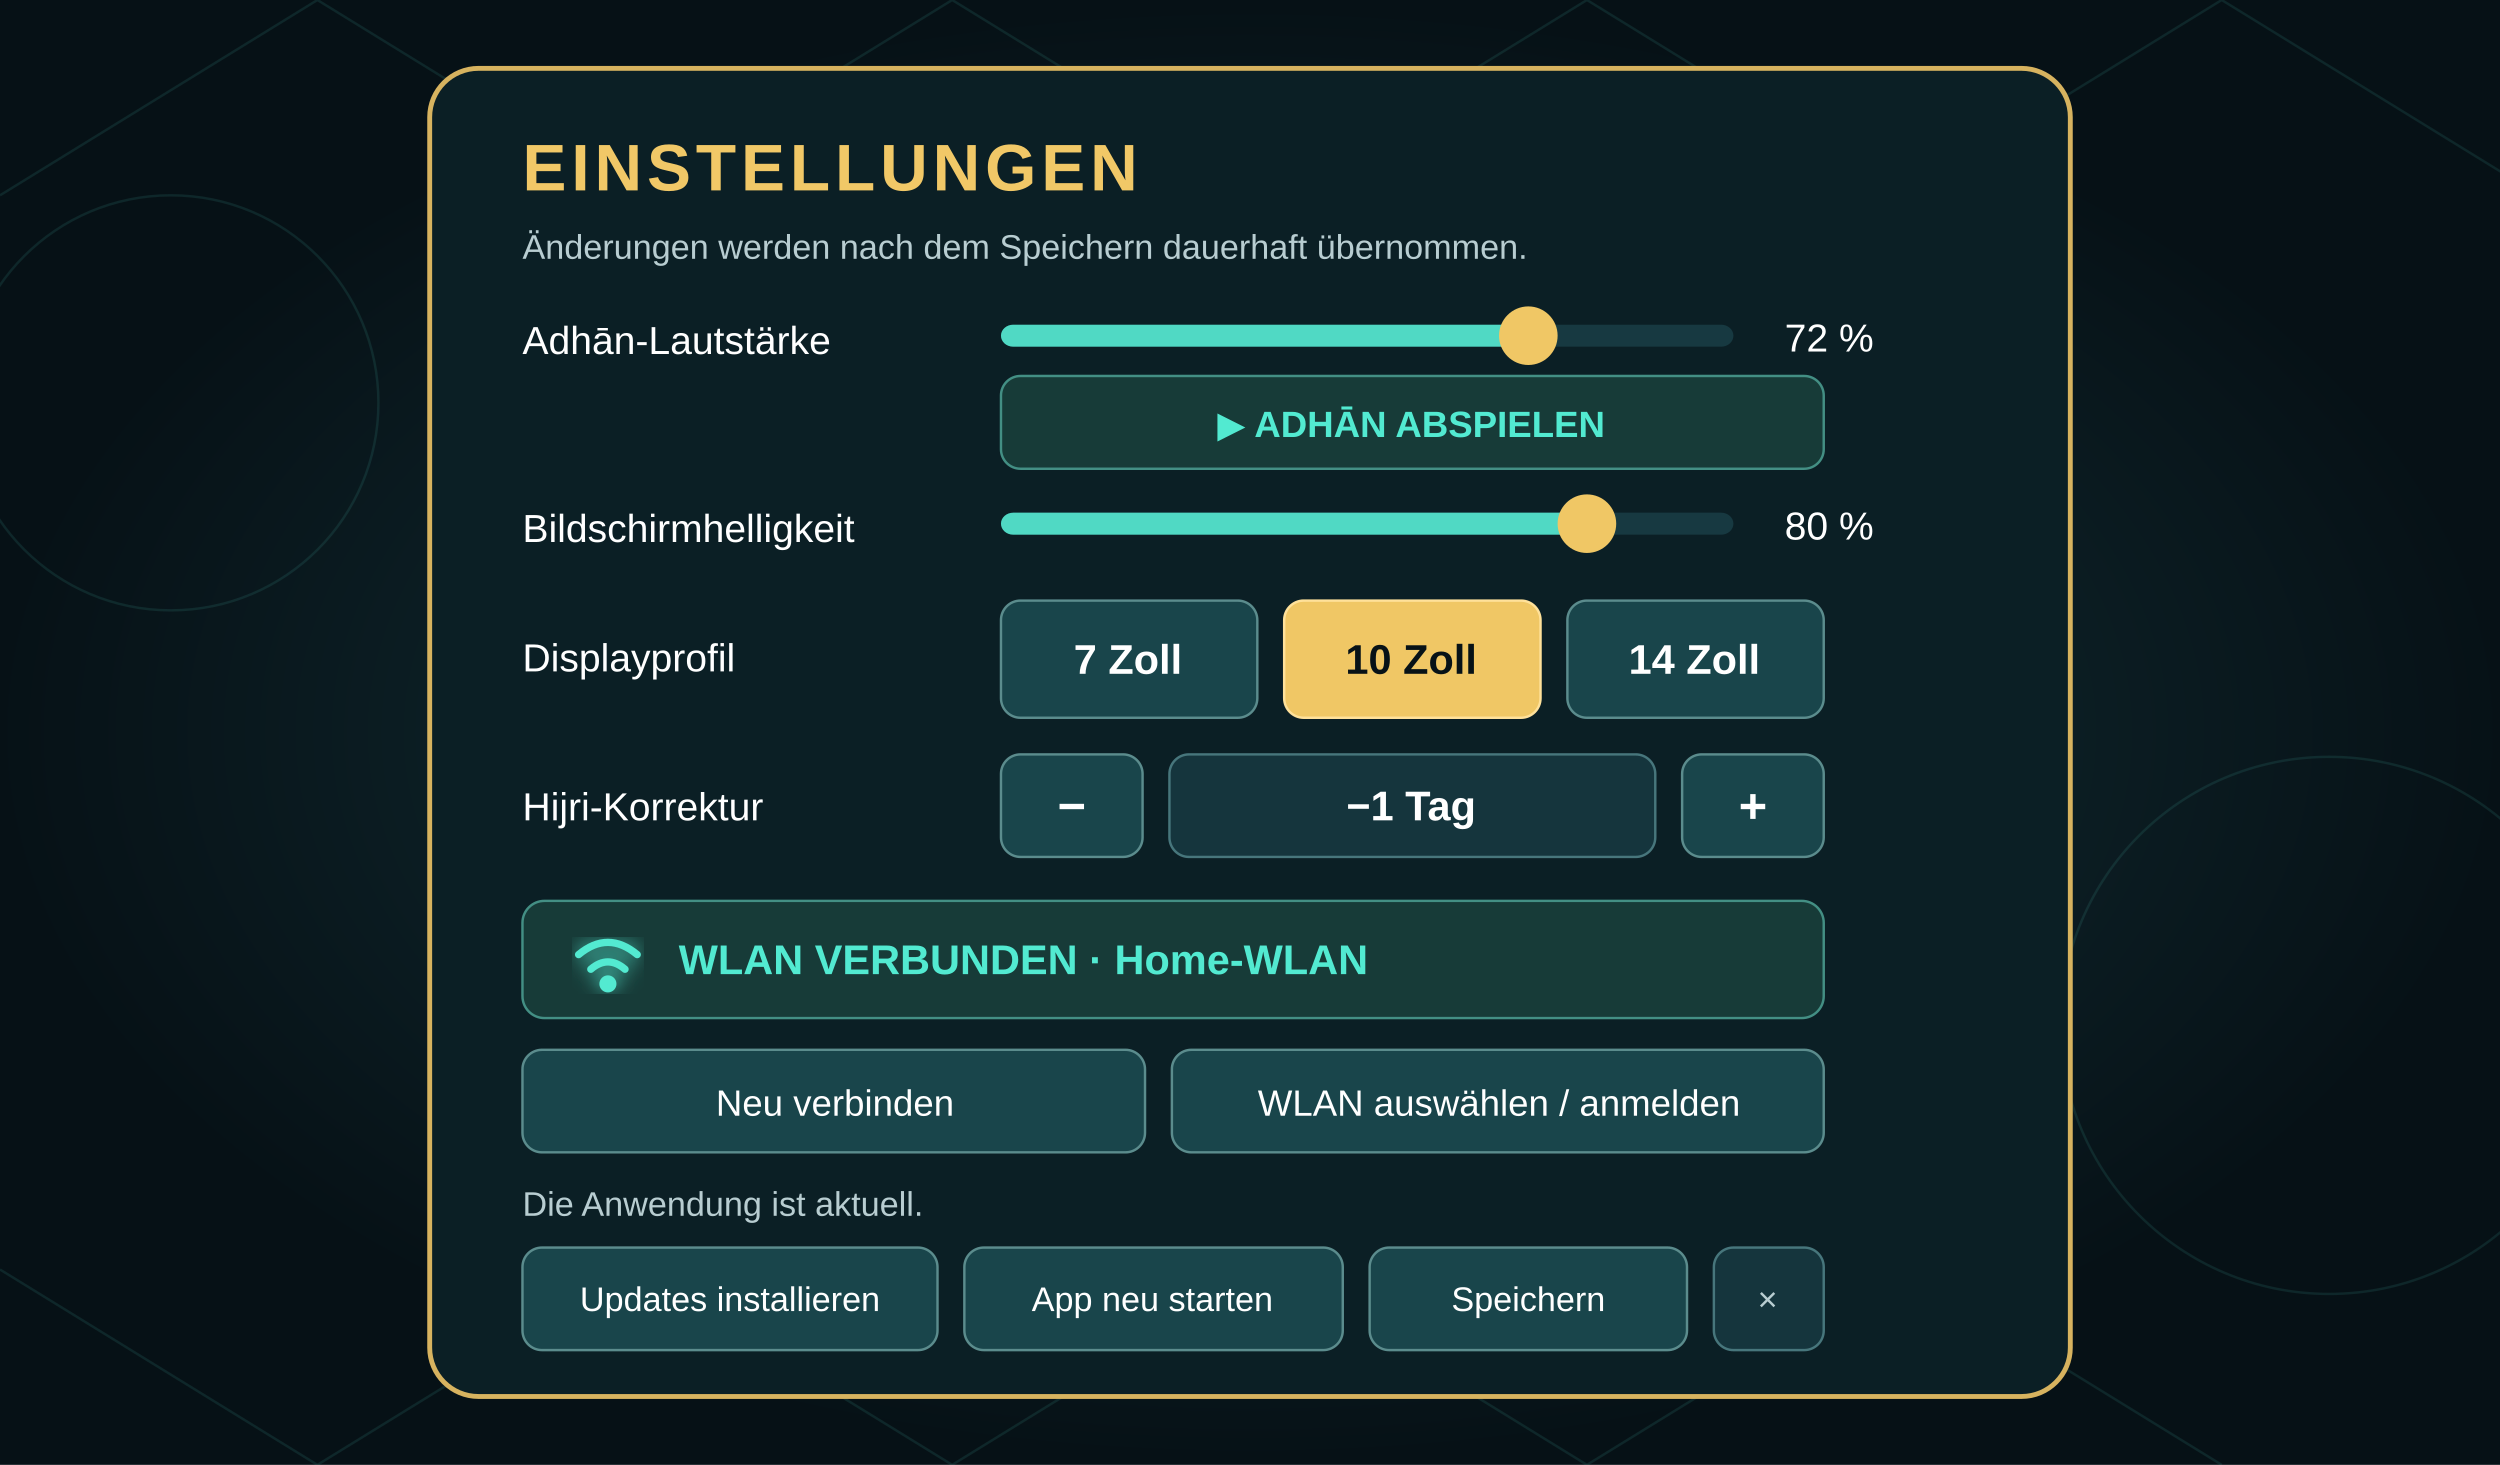
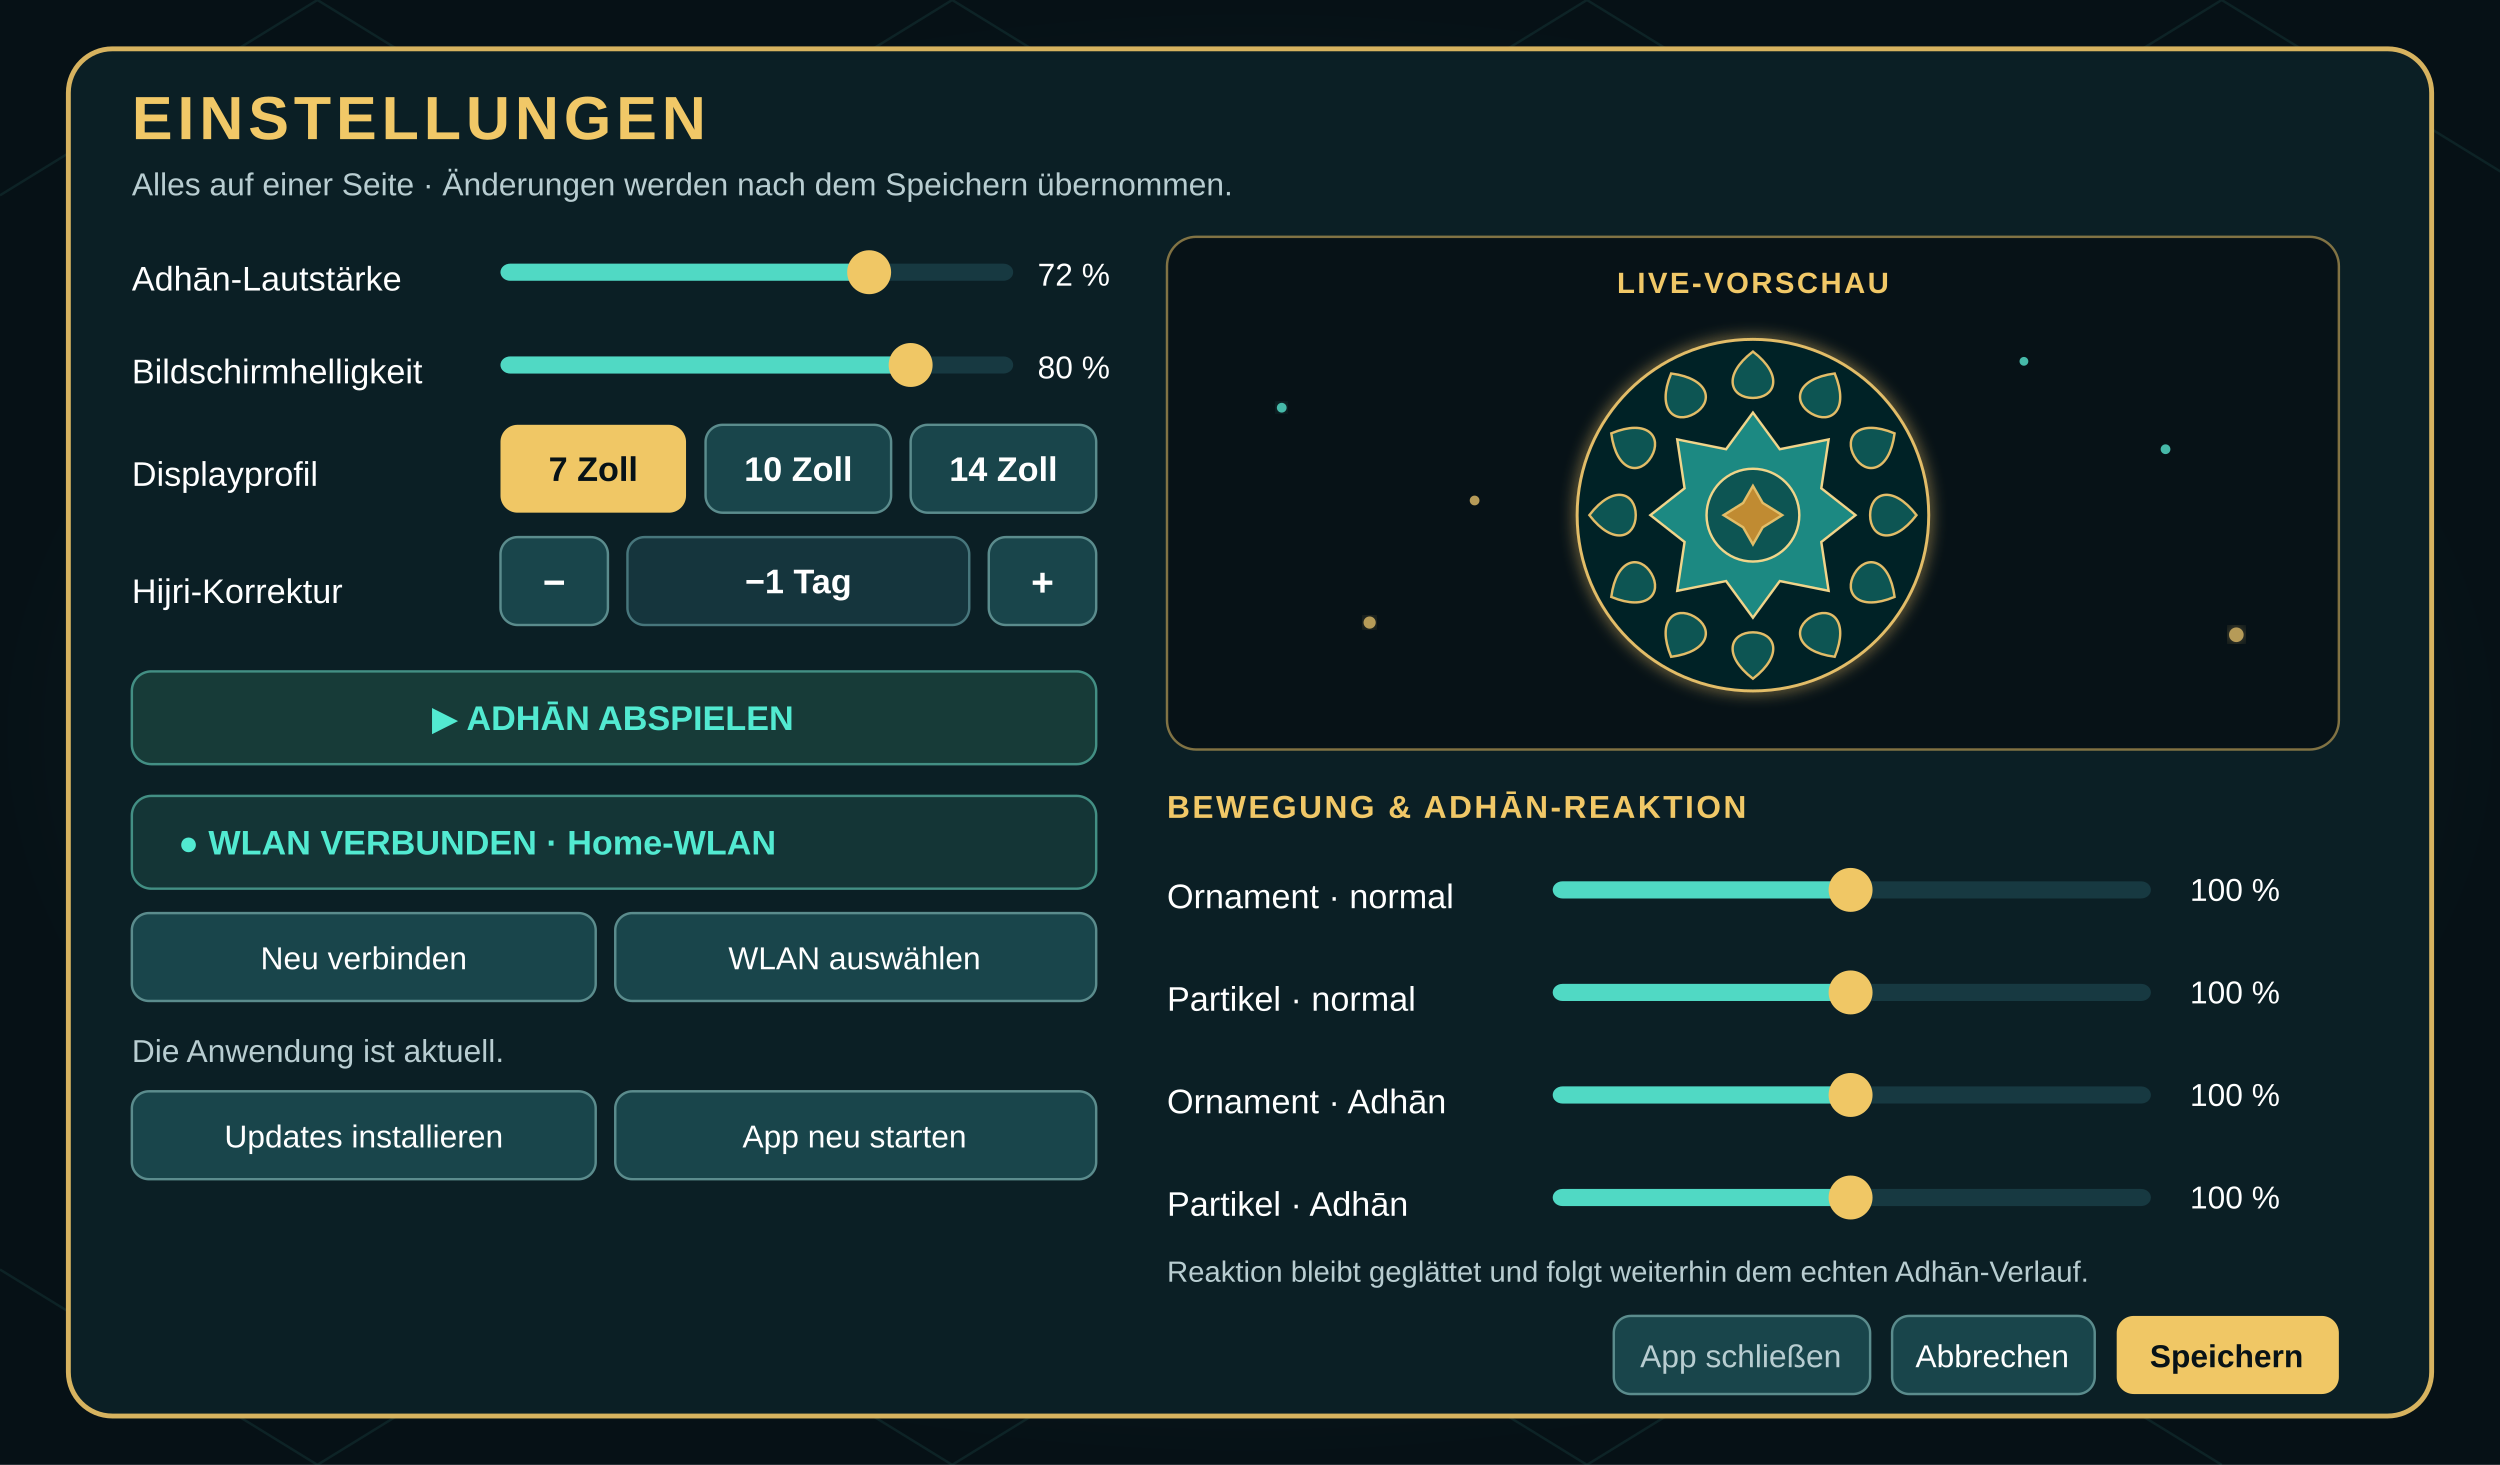
<svg xmlns="http://www.w3.org/2000/svg" width="1024" height="600" viewBox="0 0 1024 600">
  <defs>
    <radialGradient id="bg">
      <stop stop-color="#16343b" />
      <stop offset="1" stop-color="#061116" />
    </radialGradient>
    <filter id="glow">
-       <feGaussianBlur stdDeviation="4" result="b" />
+       <feGaussianBlur stdDeviation="3" result="b" />
      <feMerge>
        <feMergeNode in="b" />
        <feMergeNode in="SourceGraphic" />
      </feMerge>
    </filter>
+     <g id="ornamentPetal">
+       <path d="M0-48C9-48 13-57 0-67C-13-57-9-48 0-48Z" />
+     </g>
  </defs>
  <rect width="1024" height="600" fill="url(#bg)" />
-   <g opacity=".11" stroke="#55d9c5" fill="none">
+   <g opacity=".09" stroke="#55d9c5" fill="none">
    <path d="M0 80L130 0l130 80 130-80 130 80 130-80 130 80 130-80 130 80M0 520l130 80 130-80 130 80 130-80 130 80 130-80 130 80" />
-     <circle cx="70" cy="165" r="85" />
-     <circle cx="954" cy="420" r="110" />
  </g>
-   <rect x="176" y="28" width="672" height="544" rx="20" fill="#0b1f25" stroke="#d7b35f" stroke-width="2" />
-   <text x="214" y="78" fill="#f1c867" font-family="Arial" font-size="27" font-weight="800" letter-spacing="2">EINSTELLUNGEN</text>
-   <text x="214" y="106" fill="#b8cdd1" font-family="Arial" font-size="14">Änderungen werden nach dem Speichern dauerhaft übernommen.</text>
-   <text x="214" y="145" fill="white" font-family="Arial" font-size="16">Adhān-Lautstärke</text>
-   <rect x="410" y="133" width="300" height="9" rx="5" fill="#173941" />
-   <rect x="410" y="133" width="216" height="9" rx="5" fill="#50d9c4" />
-   <circle cx="626" cy="137.5" r="12" fill="#f0c765" />
-   <text x="731" y="144" fill="white" font-family="Arial" font-size="16">72 %</text>
-   <rect x="410" y="154" width="337" height="38" rx="8" fill="#173b38" stroke="#438f84" />
-   <text x="578" y="179" fill="#52ead1" font-family="Arial" font-size="15" font-weight="700" text-anchor="middle">▶  ADHĀN ABSPIELEN</text>
-   <text x="214" y="222" fill="white" font-family="Arial" font-size="16">Bildschirmhelligkeit</text>
-   <rect x="410" y="210" width="300" height="9" rx="5" fill="#173941" />
-   <rect x="410" y="210" width="240" height="9" rx="5" fill="#50d9c4" />
-   <circle cx="650" cy="214.5" r="12" fill="#f0c765" />
-   <text x="731" y="221" fill="white" font-family="Arial" font-size="16">80 %</text>
-   <text x="214" y="275" fill="white" font-family="Arial" font-size="16">Displayprofil</text>
-   <g font-family="Arial" font-size="17" font-weight="700" text-anchor="middle">
-     <rect x="410" y="246" width="105" height="48" rx="8" fill="#19454b" stroke="#5b8c8d" />
-     <text x="462" y="276" fill="white">7 Zoll</text>
-     <rect x="526" y="246" width="105" height="48" rx="8" fill="#f0c765" stroke="#ffe19a" />
-     <text x="578" y="276" fill="#071217">10 Zoll</text>
-     <rect x="642" y="246" width="105" height="48" rx="8" fill="#19454b" stroke="#5b8c8d" />
-     <text x="694" y="276" fill="white">14 Zoll</text>
+   <rect x="28" y="20" width="968" height="560" rx="18" fill="#0b1f25" stroke="#d7b35f" stroke-width="2" />
+   <text x="54" y="57" fill="#f1c867" font-family="Arial" font-size="25" font-weight="800" letter-spacing="2">EINSTELLUNGEN</text>
+   <text x="54" y="80" fill="#b8cdd1" font-family="Arial" font-size="13">Alles auf einer Seite · Änderungen werden nach dem Speichern übernommen.</text>
+   <g font-family="Arial">
+     <text x="54" y="119" fill="white" font-size="14">Adhān-Lautstärke</text>
+     <rect x="205" y="108" width="210" height="7" rx="4" fill="#173941" />
+     <rect x="205" y="108" width="151" height="7" rx="4" fill="#50d9c4" />
+     <circle cx="356" cy="111.5" r="9" fill="#f0c765" />
+     <text x="425" y="117" fill="white" font-size="13">72 %</text>
+     <text x="54" y="157" fill="white" font-size="14">Bildschirmhelligkeit</text>
+     <rect x="205" y="146" width="210" height="7" rx="4" fill="#173941" />
+     <rect x="205" y="146" width="168" height="7" rx="4" fill="#50d9c4" />
+     <circle cx="373" cy="149.5" r="9" fill="#f0c765" />
+     <text x="425" y="155" fill="white" font-size="13">80 %</text>
+     <text x="54" y="199" fill="white" font-size="14">Displayprofil</text>
+     <g font-size="14" font-weight="700" text-anchor="middle">
+       <rect x="205" y="174" width="76" height="36" rx="7" fill="#f0c765" />
+       <text x="243" y="197" fill="#071217">7 Zoll</text>
+       <rect x="289" y="174" width="76" height="36" rx="7" fill="#19454b" stroke="#5b8c8d" />
+       <text x="327" y="197" fill="white">10 Zoll</text>
+       <rect x="373" y="174" width="76" height="36" rx="7" fill="#19454b" stroke="#5b8c8d" />
+       <text x="411" y="197" fill="white">14 Zoll</text>
+     </g>
+     <text x="54" y="247" fill="white" font-size="14">Hijri-Korrektur</text>
+     <g font-size="16" font-weight="700" text-anchor="middle">
+       <rect x="205" y="220" width="44" height="36" rx="7" fill="#19454b" stroke="#5b8c8d" />
+       <text x="227" y="244" fill="white">−</text>
+       <rect x="257" y="220" width="140" height="36" rx="7" fill="#15353d" stroke="#47767c" />
+       <text x="327" y="243" fill="white" font-size="14">−1 Tag</text>
+       <rect x="405" y="220" width="44" height="36" rx="7" fill="#19454b" stroke="#5b8c8d" />
+       <text x="427" y="244" fill="white">+</text>
+     </g>
+     <rect x="54" y="275" width="395" height="38" rx="8" fill="#173b38" stroke="#438f84" />
+     <text x="251" y="299" fill="#52ead1" font-size="14" font-weight="700" text-anchor="middle">▶ ADHĀN ABSPIELEN</text>
+     <rect x="54" y="326" width="395" height="38" rx="8" fill="rgba(44,112,99,.28)" stroke="#438f84" />
+     <text x="73" y="350" fill="#52ead1" font-size="14" font-weight="700">● WLAN VERBUNDEN · Home-WLAN</text>
+     <g font-size="13" text-anchor="middle">
+       <rect x="54" y="374" width="190" height="36" rx="7" fill="#19454b" stroke="#5b8c8d" />
+       <text x="149" y="397" fill="white">Neu verbinden</text>
+       <rect x="252" y="374" width="197" height="36" rx="7" fill="#19454b" stroke="#5b8c8d" />
+       <text x="350" y="397" fill="white">WLAN auswählen</text>
+     </g>
+     <text x="54" y="435" fill="#b8cdd1" font-size="13">Die Anwendung ist aktuell.</text>
+     <g font-size="13" text-anchor="middle">
+       <rect x="54" y="447" width="190" height="36" rx="7" fill="#19454b" stroke="#5b8c8d" />
+       <text x="149" y="470" fill="white">Updates installieren</text>
+       <rect x="252" y="447" width="197" height="36" rx="7" fill="#19454b" stroke="#5b8c8d" />
+       <text x="350" y="470" fill="white">App neu starten</text>
+     </g>
  </g>
-   <text x="214" y="336" fill="white" font-family="Arial" font-size="16">Hijri-Korrektur</text>
-   <g font-family="Arial" font-size="20" font-weight="700" text-anchor="middle">
-     <rect x="410" y="309" width="58" height="42" rx="8" fill="#19454b" stroke="#5b8c8d" />
-     <text x="439" y="337" fill="white">−</text>
-     <rect x="479" y="309" width="199" height="42" rx="8" fill="#15353d" stroke="#47767c" />
-     <text x="578" y="336" fill="white" font-size="17">−1 Tag</text>
-     <rect x="689" y="309" width="58" height="42" rx="8" fill="#19454b" stroke="#5b8c8d" />
-     <text x="718" y="337" fill="white">+</text>
+   <rect x="478" y="97" width="480" height="210" rx="12" fill="#071217" stroke="#d7b35f" stroke-opacity=".58" />
+   <text x="718" y="120" fill="#f1c867" font-family="Arial" font-size="12" font-weight="800" text-anchor="middle" letter-spacing="1">LIVE-VORSCHAU</text>
+   <g opacity=".8">
+     <circle cx="525" cy="167" r="2" fill="#56e2cd" filter="url(#glow)">
+       <animate attributeName="cy" values="167;149;167" dur="3.2s" repeatCount="indefinite" />
+     </circle>
+     <circle cx="561" cy="255" r="2.5" fill="#e2bd68" filter="url(#glow)">
+       <animate attributeName="cy" values="255;231;255" dur="4s" repeatCount="indefinite" />
+     </circle>
+     <circle cx="887" cy="184" r="2" fill="#56e2cd">
+       <animate attributeName="cy" values="184;160;184" dur="3.6s" repeatCount="indefinite" />
+     </circle>
+     <circle cx="916" cy="260" r="3" fill="#e2bd68" filter="url(#glow)">
+       <animate attributeName="cy" values="260;224;260" dur="4.4s" repeatCount="indefinite" />
+     </circle>
+     <circle cx="829" cy="148" r="1.8" fill="#56e2cd" />
+     <circle cx="604" cy="205" r="2" fill="#e2bd68" />
  </g>
-   <rect x="214" y="369" width="533" height="48" rx="9" fill="#173b38" stroke="#438f84" />
-   <g transform="translate(237 383)" fill="none" stroke="#52ead1" stroke-width="3" stroke-linecap="round" filter="url(#glow)">
-     <path d="M0 8Q12-2 24 8" />
-     <path d="M5 14q7-6 14 0" />
-     <circle cx="12" cy="20" r="2" fill="#52ead1" />
+   <g transform="translate(718 211)" fill="#0d5552" stroke="#e2bd68" filter="url(#glow)">
+     <circle r="72" fill="#052126" stroke-width="1.2" />
+     <g>
+       <use href="#ornamentPetal" />
+       <use href="#ornamentPetal" transform="rotate(30)" />
+       <use href="#ornamentPetal" transform="rotate(60)" />
+       <use href="#ornamentPetal" transform="rotate(90)" />
+       <use href="#ornamentPetal" transform="rotate(120)" />
+       <use href="#ornamentPetal" transform="rotate(150)" />
+       <use href="#ornamentPetal" transform="rotate(180)" />
+       <use href="#ornamentPetal" transform="rotate(210)" />
+       <use href="#ornamentPetal" transform="rotate(240)" />
+       <use href="#ornamentPetal" transform="rotate(270)" />
+       <use href="#ornamentPetal" transform="rotate(300)" />
+       <use href="#ornamentPetal" transform="rotate(330)" />
+       <animateTransform attributeName="transform" type="rotate" from="0" to="360" dur="32s" repeatCount="indefinite" />
+     </g>
+     <path d="M0-42L11-27L31-31L28-11L42 0L28 11L31 31L11 27L0 42L-11 27L-31 31L-28 11L-42 0L-28-11L-31-31L-11-27Z" fill="#1c8982" stroke="#f0d58a" />
+     <circle r="19" fill="#0d5552" stroke="#f0d58a" />
+     <path d="M0-12L4-5L12 0L4 5L0 12L-4 5L-12 0L-4-5Z" fill="#c08b31" />
  </g>
-   <text x="278" y="399" fill="#52ead1" font-family="Arial" font-size="17" font-weight="700">WLAN VERBUNDEN · Home-WLAN</text>
-   <g font-family="Arial" font-size="15" text-anchor="middle">
-     <rect x="214" y="430" width="255" height="42" rx="8" fill="#19454b" stroke="#5b8c8d" />
-     <text x="342" y="457" fill="white">Neu verbinden</text>
-     <rect x="480" y="430" width="267" height="42" rx="8" fill="#19454b" stroke="#5b8c8d" />
-     <text x="614" y="457" fill="white">WLAN auswählen / anmelden</text>
+   <text x="478" y="335" fill="#f1c867" font-family="Arial" font-size="13" font-weight="800" letter-spacing="1">BEWEGUNG &amp; ADHĀN-REAKTION</text>
+   <g font-family="Arial" font-size="14">
+     <text x="478" y="372" fill="white">Ornament · normal</text>
+     <text x="478" y="414" fill="white">Partikel · normal</text>
+     <text x="478" y="456" fill="white">Ornament · Adhān</text>
+     <text x="478" y="498" fill="white">Partikel · Adhān</text>
+     <g fill="#173941">
+       <rect x="636" y="361" width="245" height="7" rx="4" />
+       <rect x="636" y="403" width="245" height="7" rx="4" />
+       <rect x="636" y="445" width="245" height="7" rx="4" />
+       <rect x="636" y="487" width="245" height="7" rx="4" />
+     </g>
+     <g fill="#50d9c4">
+       <rect x="636" y="361" width="122" height="7" rx="4" />
+       <rect x="636" y="403" width="122" height="7" rx="4" />
+       <rect x="636" y="445" width="122" height="7" rx="4" />
+       <rect x="636" y="487" width="122" height="7" rx="4" />
+     </g>
+     <g fill="#f0c765">
+       <circle cx="758" cy="364.5" r="9" />
+       <circle cx="758" cy="406.5" r="9" />
+       <circle cx="758" cy="448.5" r="9" />
+       <circle cx="758" cy="490.5" r="9" />
+     </g>
+     <g fill="white" font-size="13">
+       <text x="897" y="369">100 %</text>
+       <text x="897" y="411">100 %</text>
+       <text x="897" y="453">100 %</text>
+       <text x="897" y="495">100 %</text>
+     </g>
  </g>
-   <text x="214" y="498" fill="#b8cdd1" font-family="Arial" font-size="14">Die Anwendung ist aktuell.</text>
-   <g font-family="Arial" font-size="14" text-anchor="middle">
-     <rect x="214" y="511" width="170" height="42" rx="8" fill="#19454b" stroke="#5b8c8d" />
-     <text x="299" y="537" fill="white">Updates installieren</text>
-     <rect x="395" y="511" width="155" height="42" rx="8" fill="#19454b" stroke="#5b8c8d" />
-     <text x="472" y="537" fill="white">App neu starten</text>
-     <rect x="561" y="511" width="130" height="42" rx="8" fill="#19454b" stroke="#5b8c8d" />
-     <text x="626" y="537" fill="white">Speichern</text>
-     <rect x="702" y="511" width="45" height="42" rx="8" fill="#15353d" stroke="#47767c" />
-     <text x="724" y="537" fill="#b8cdd1">×</text>
+   <text x="478" y="525" fill="#b8cdd1" font-family="Arial" font-size="12">Reaktion bleibt geglättet und folgt weiterhin dem echten Adhān-Verlauf.</text>
+   <g font-family="Arial" font-size="13" text-anchor="middle">
+     <rect x="661" y="539" width="105" height="32" rx="7" fill="#19454b" stroke="#5b8c8d" />
+     <text x="713" y="560" fill="#b8cdd1">App schließen</text>
+     <rect x="775" y="539" width="83" height="32" rx="7" fill="#19454b" stroke="#5b8c8d" />
+     <text x="816" y="560" fill="white">Abbrechen</text>
+     <rect x="867" y="539" width="91" height="32" rx="7" fill="#f0c765" />
+     <text x="912" y="560" fill="#071217" font-weight="700">Speichern</text>
  </g>
</svg>
